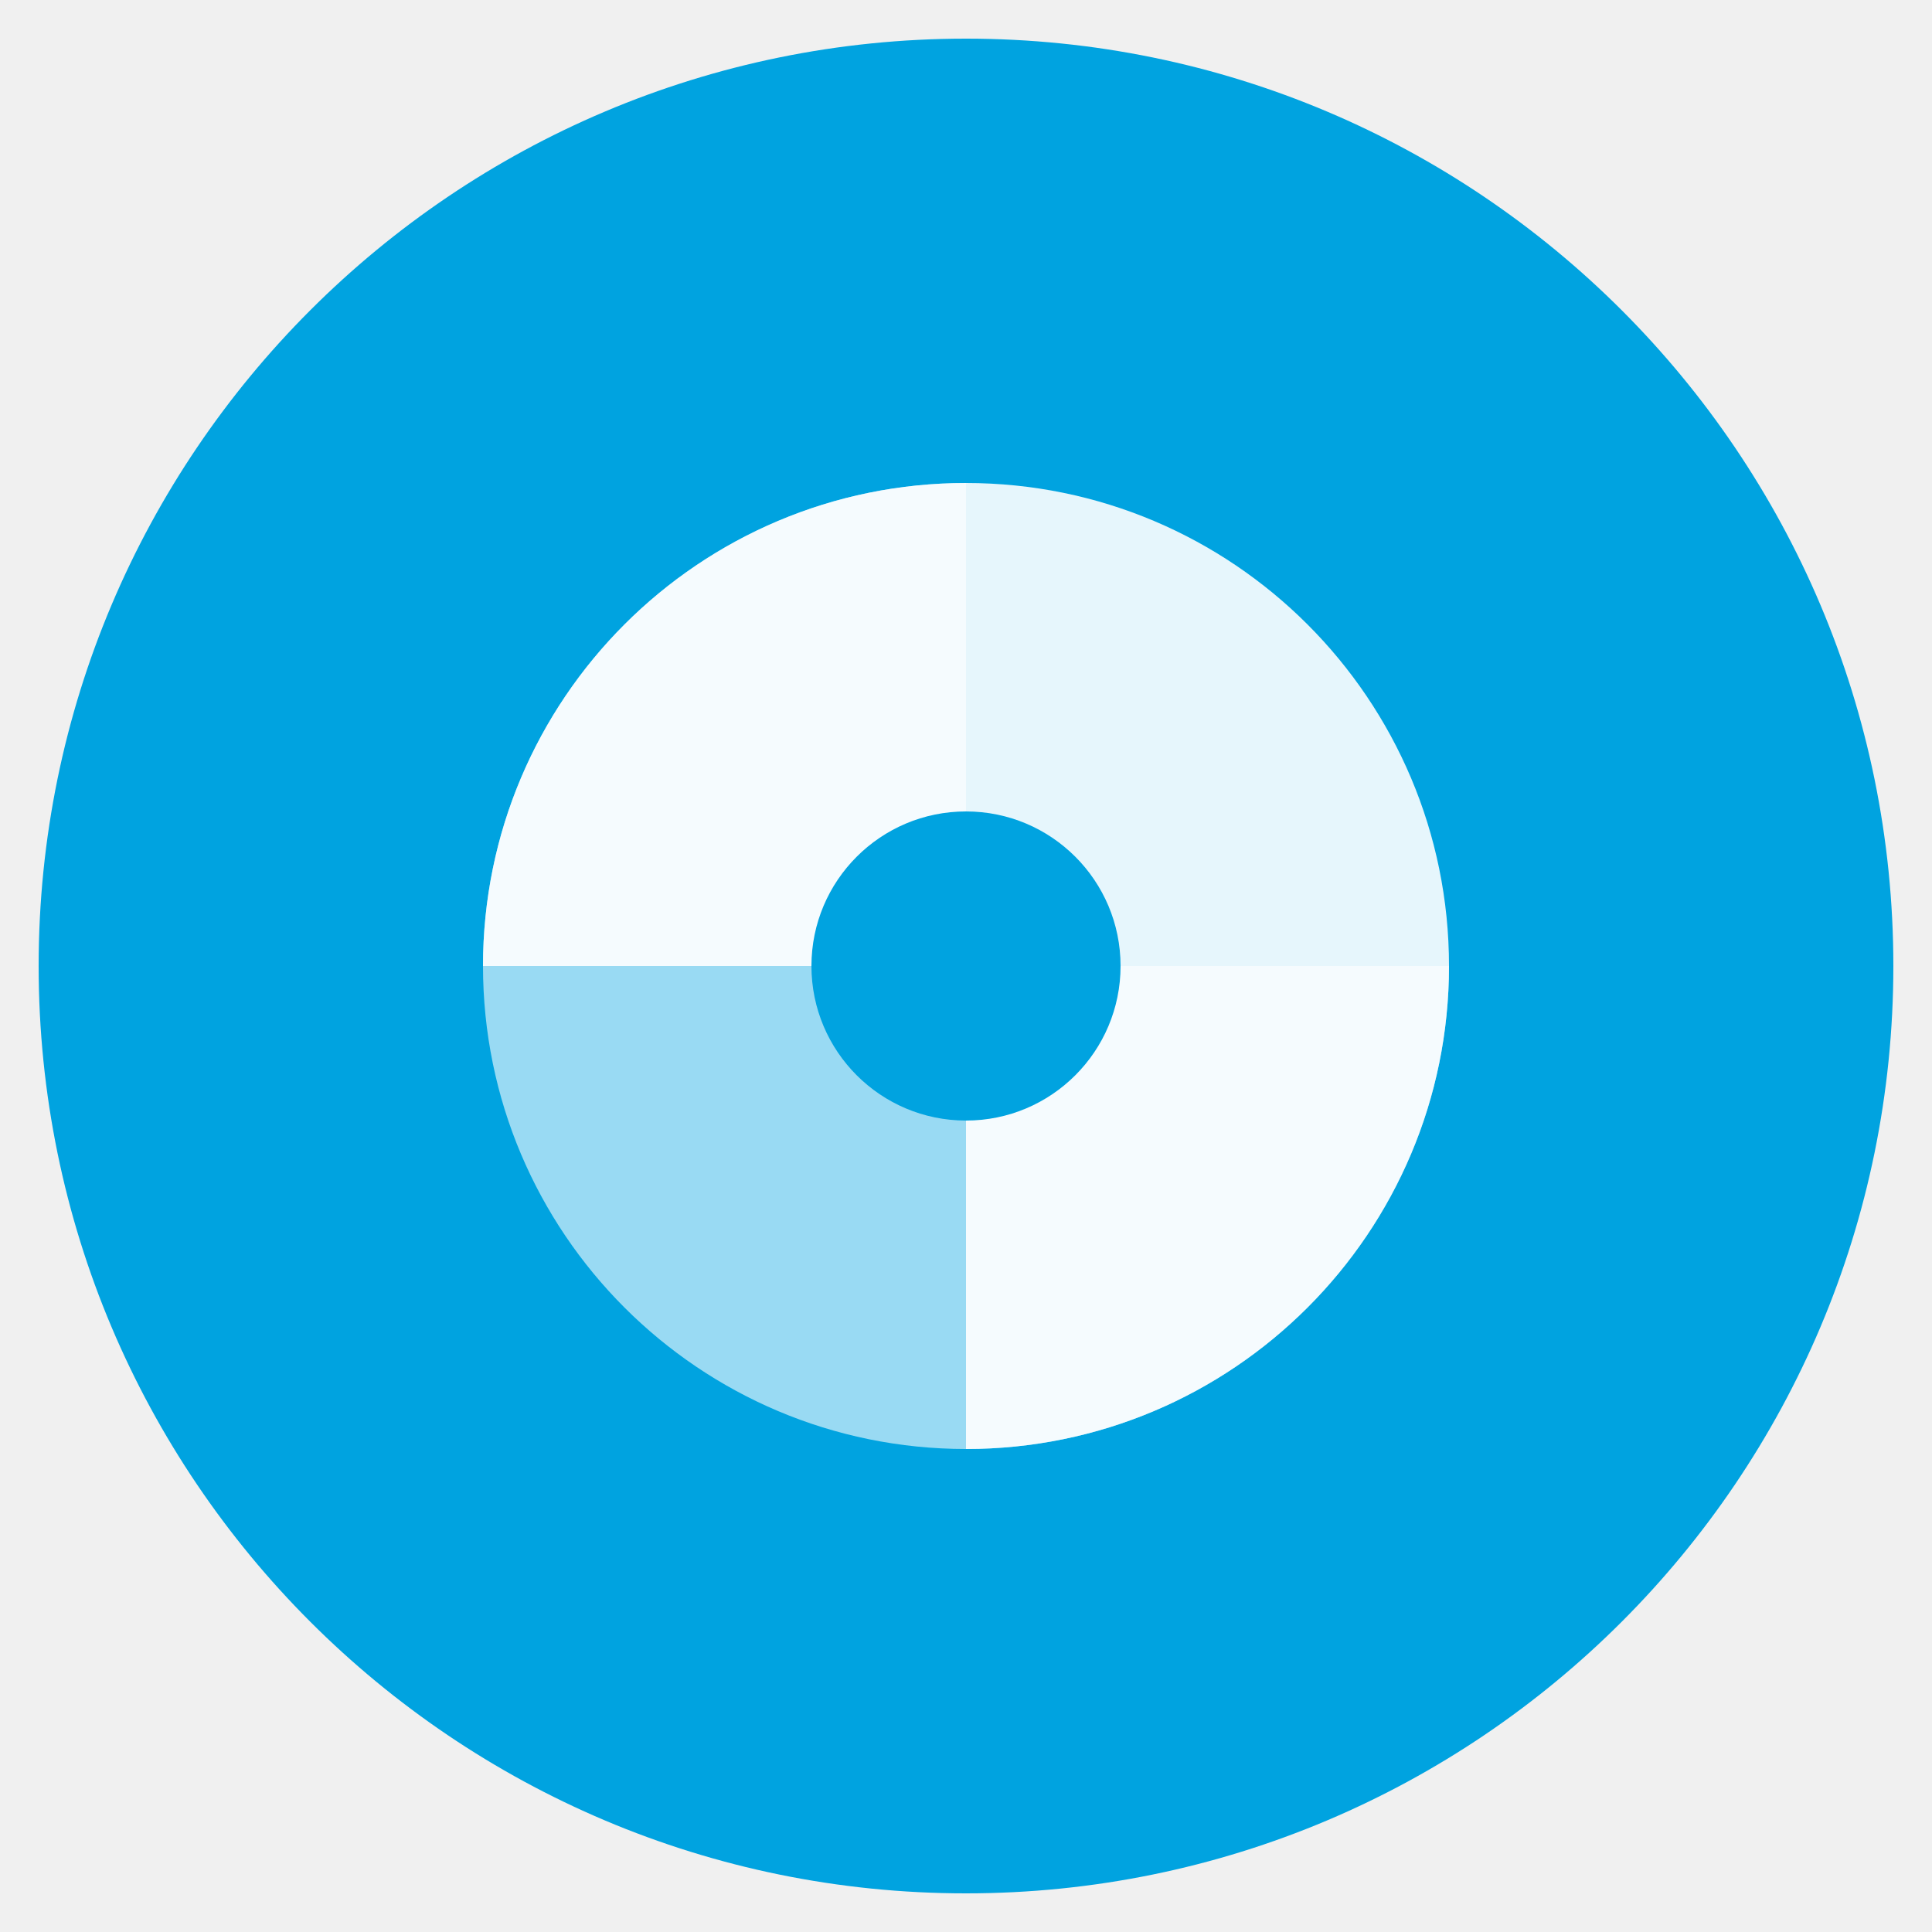
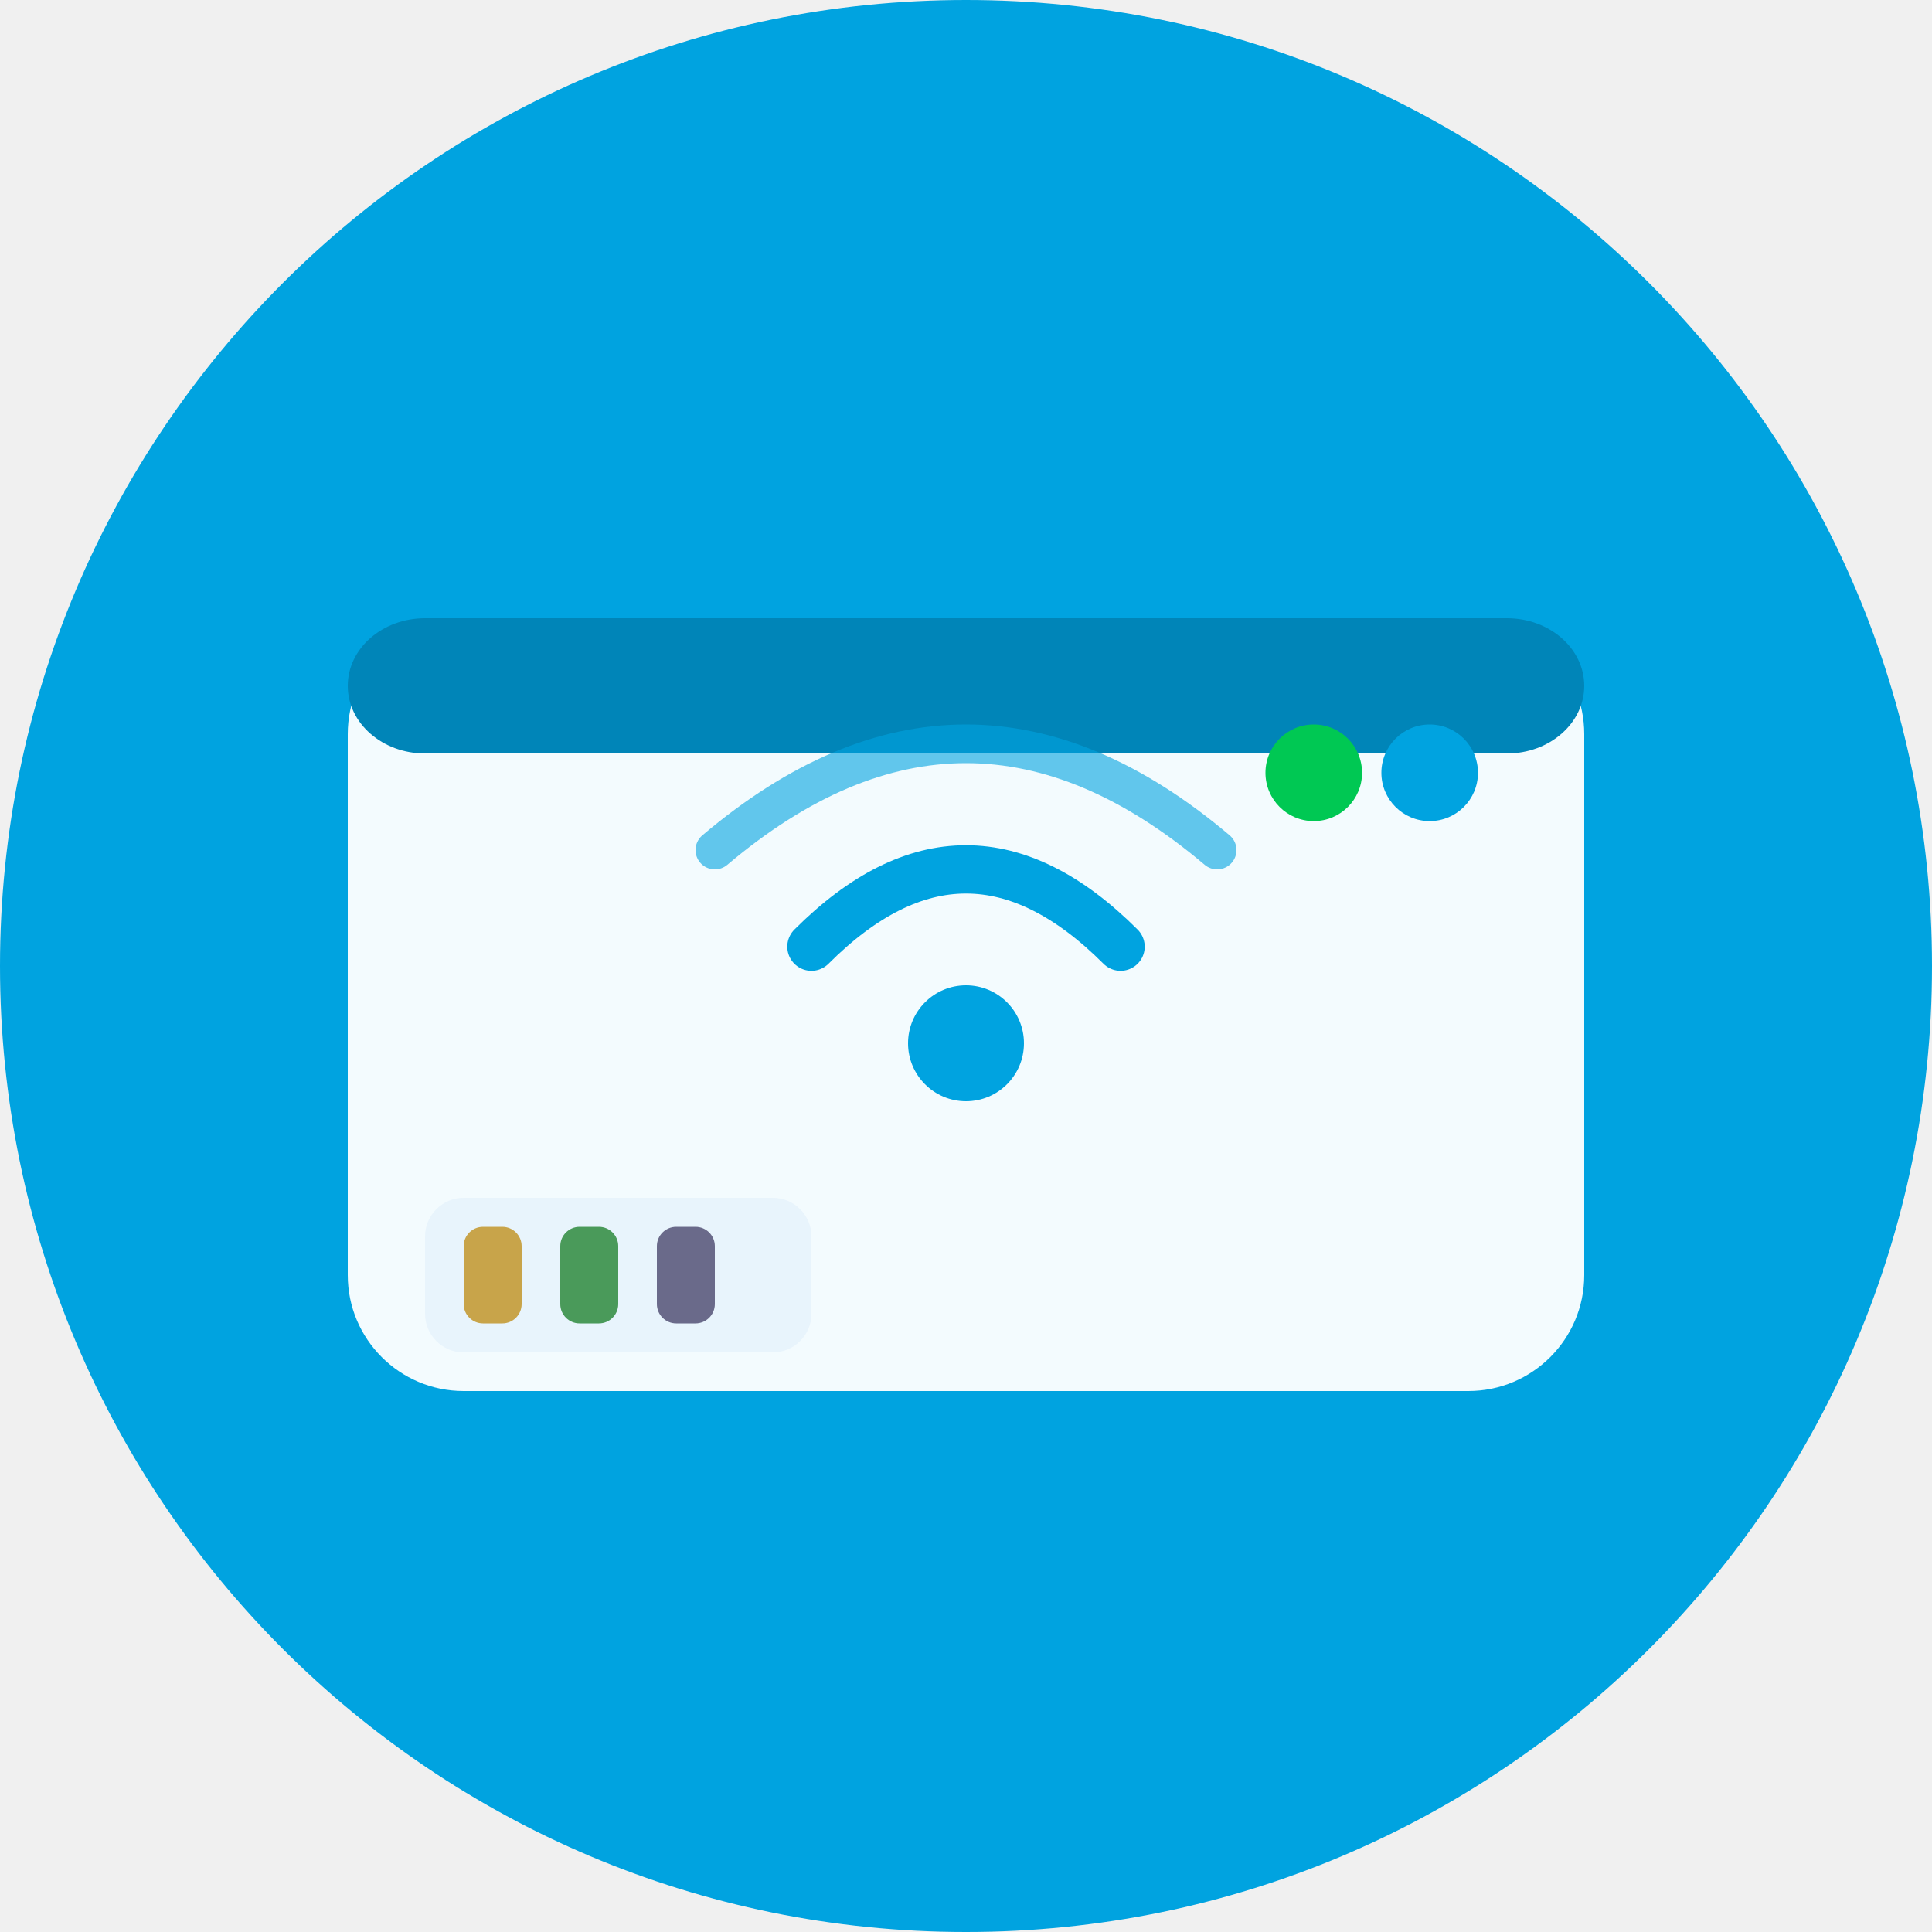
<svg xmlns="http://www.w3.org/2000/svg" viewBox="0 0 100 100">
-   <circle cx="50" cy="50" r="48" fill="#00A3E0" />
-   <path d="M25 50 A25 25 0 1 1 50 75 L50 50 Z" fill="white" opacity="0.9" />
-   <path d="M75 50 A25 25 0 1 1 50 25 L50 50 Z" fill="white" opacity="0.6" />
-   <circle cx="50" cy="50" r="8" fill="#00A3E0" />
+   <circle cx="50" cy="50" r="50" fill="#00A3E0" />
+   <rect x="18" y="32" width="64" height="40" rx="6" fill="white" opacity="0.95" />
+   <rect x="18" y="32" width="64" height="7" rx="4" fill="#0085b8" />
+   <path d="M50 54 m-3 0 a3 3 0 1 0 6 0 a3 3 0 1 0 -6 0" fill="#00A3E0" />
+   <path d="M42 49 Q50 41 58 49" fill="none" stroke="#00A3E0" stroke-width="2.5" stroke-linecap="round" />
+   <path d="M37 44 Q50 33 63 44" fill="none" stroke="#00A3E0" stroke-width="2" stroke-linecap="round" opacity="0.6" />
+   <circle cx="68" cy="40" r="2.5" fill="#00c853" />
+   <circle cx="74" cy="40" r="2.5" fill="#00A3E0" />
+   <rect x="22" y="62" width="20" height="8" rx="2" fill="#e8f4fc" />
+   <rect x="24" y="63.5" width="3" height="5" rx="1" fill="#c8a44a" />
+   <rect x="29" y="63.5" width="3" height="5" rx="1" fill="#4a9a5a" />
+   <rect x="34" y="63.5" width="3" height="5" rx="1" fill="#6a6a8a" />
</svg>
